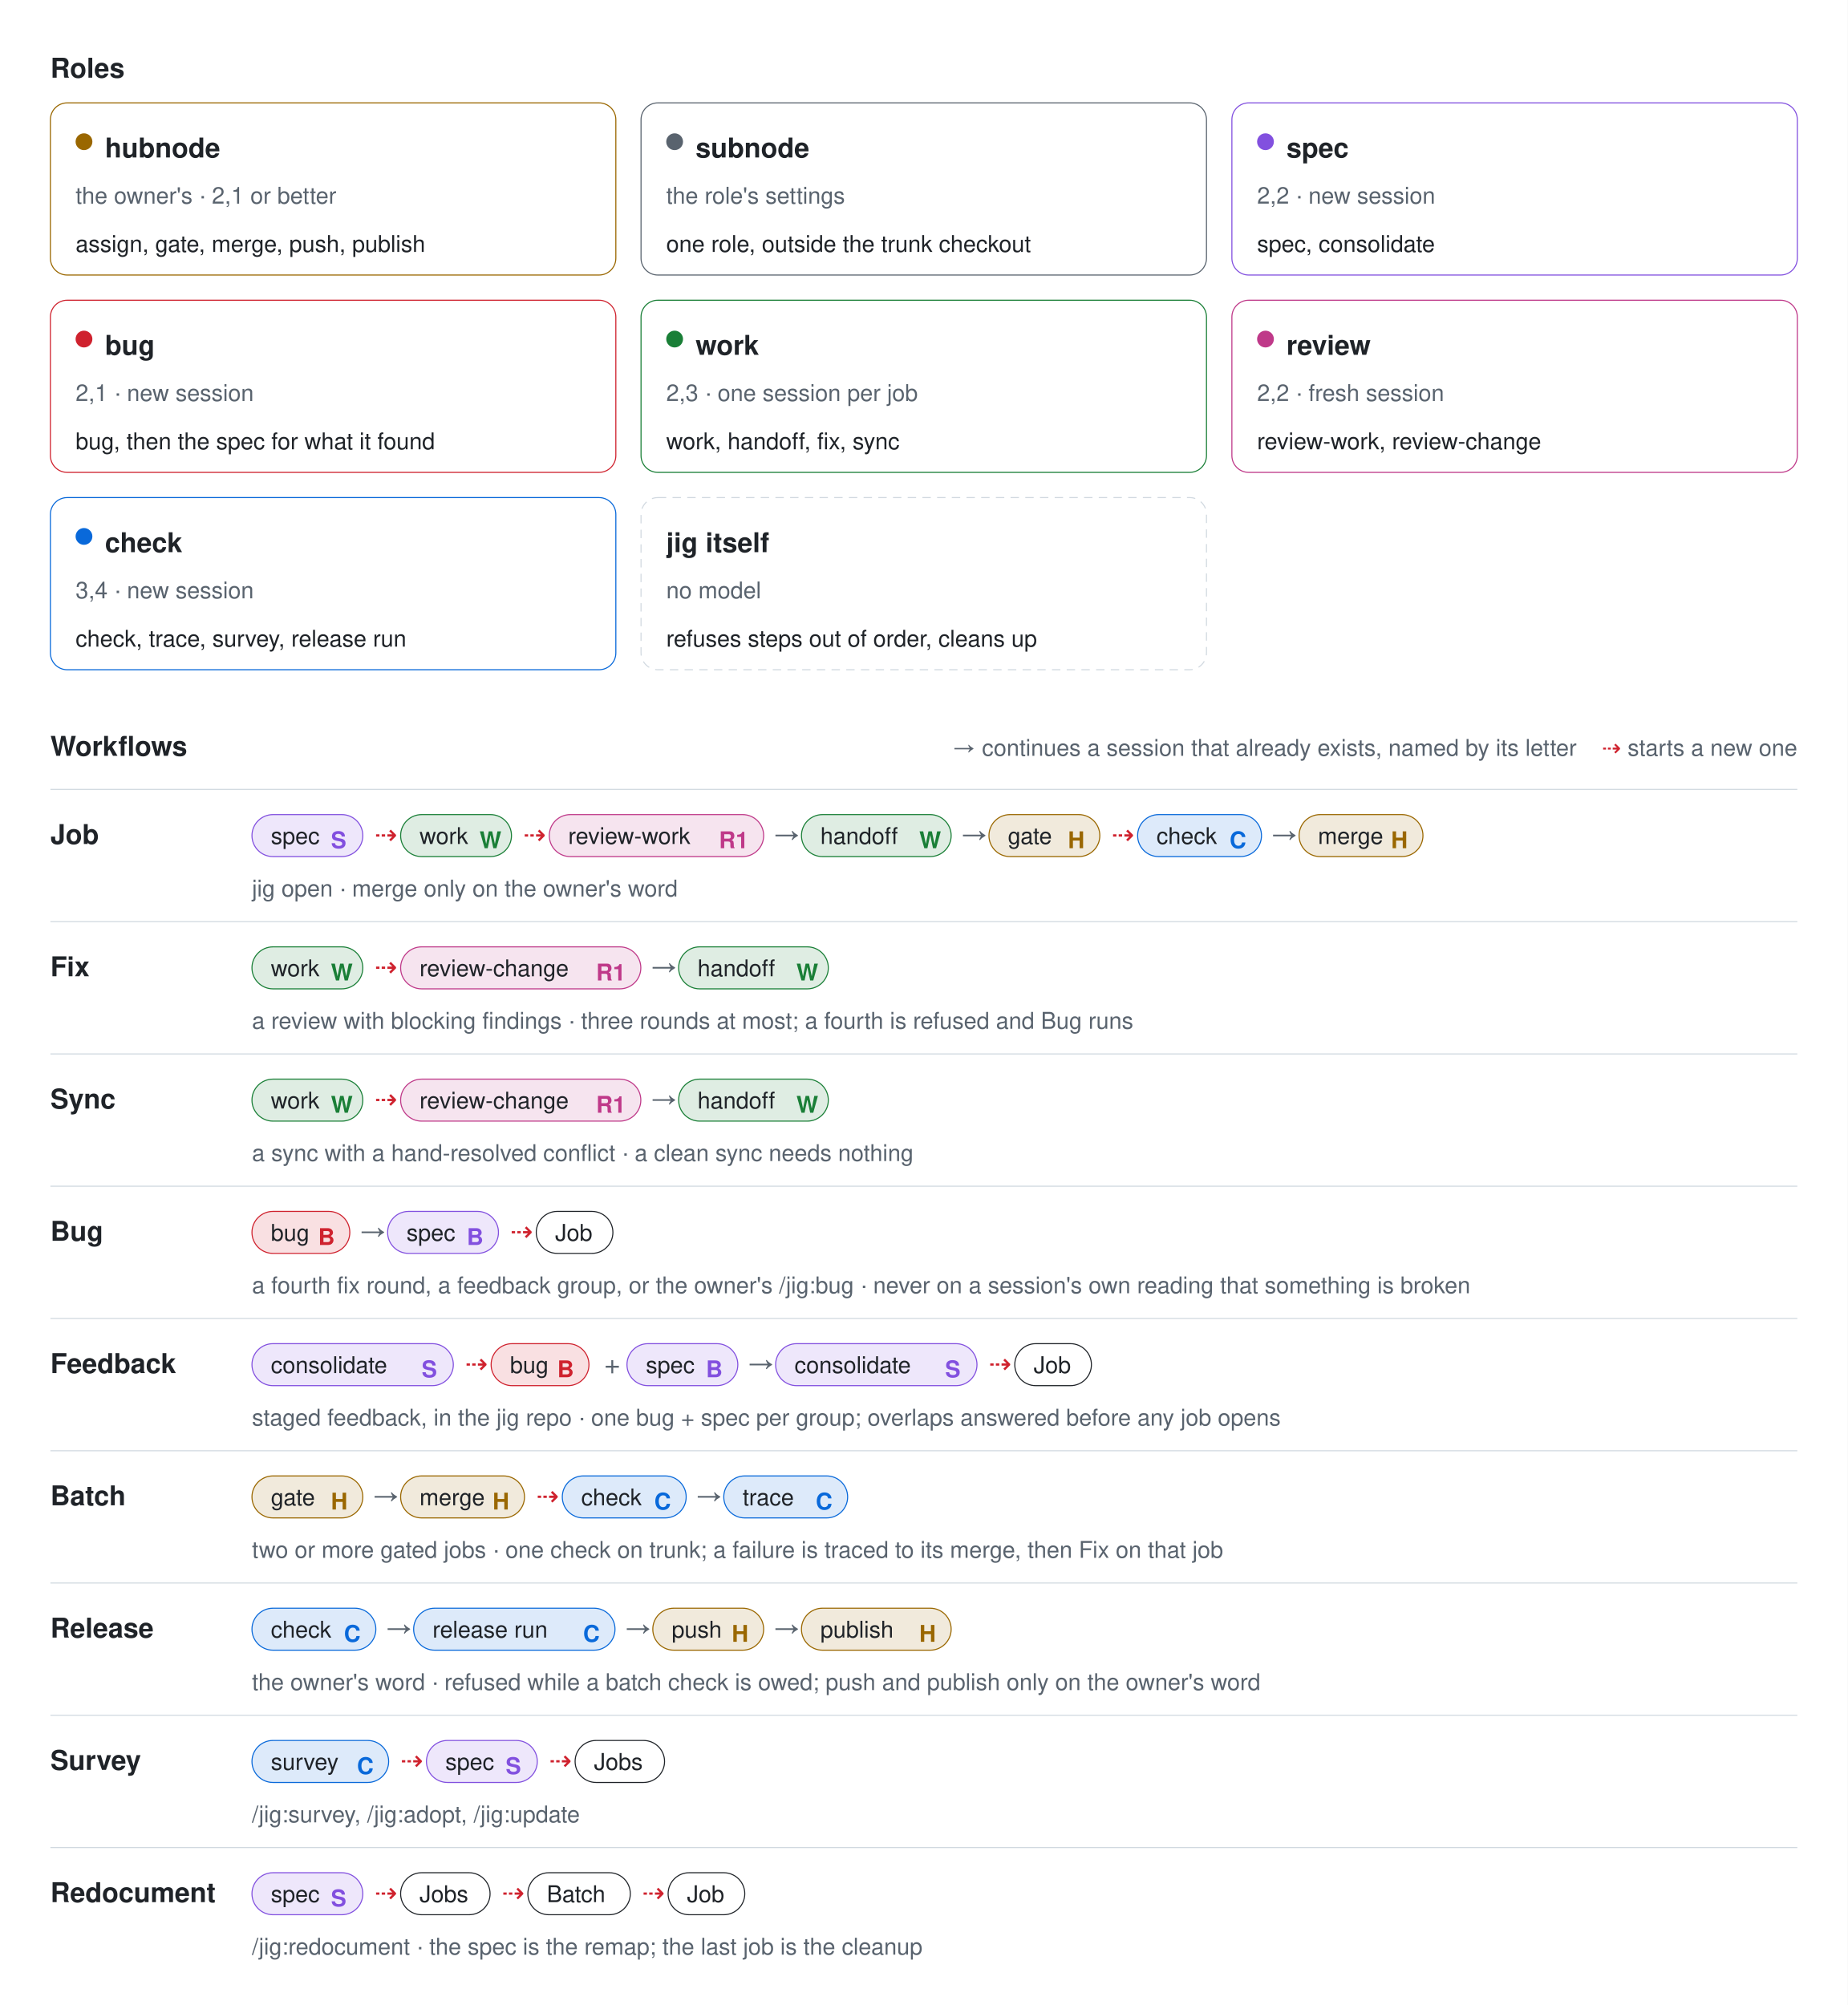
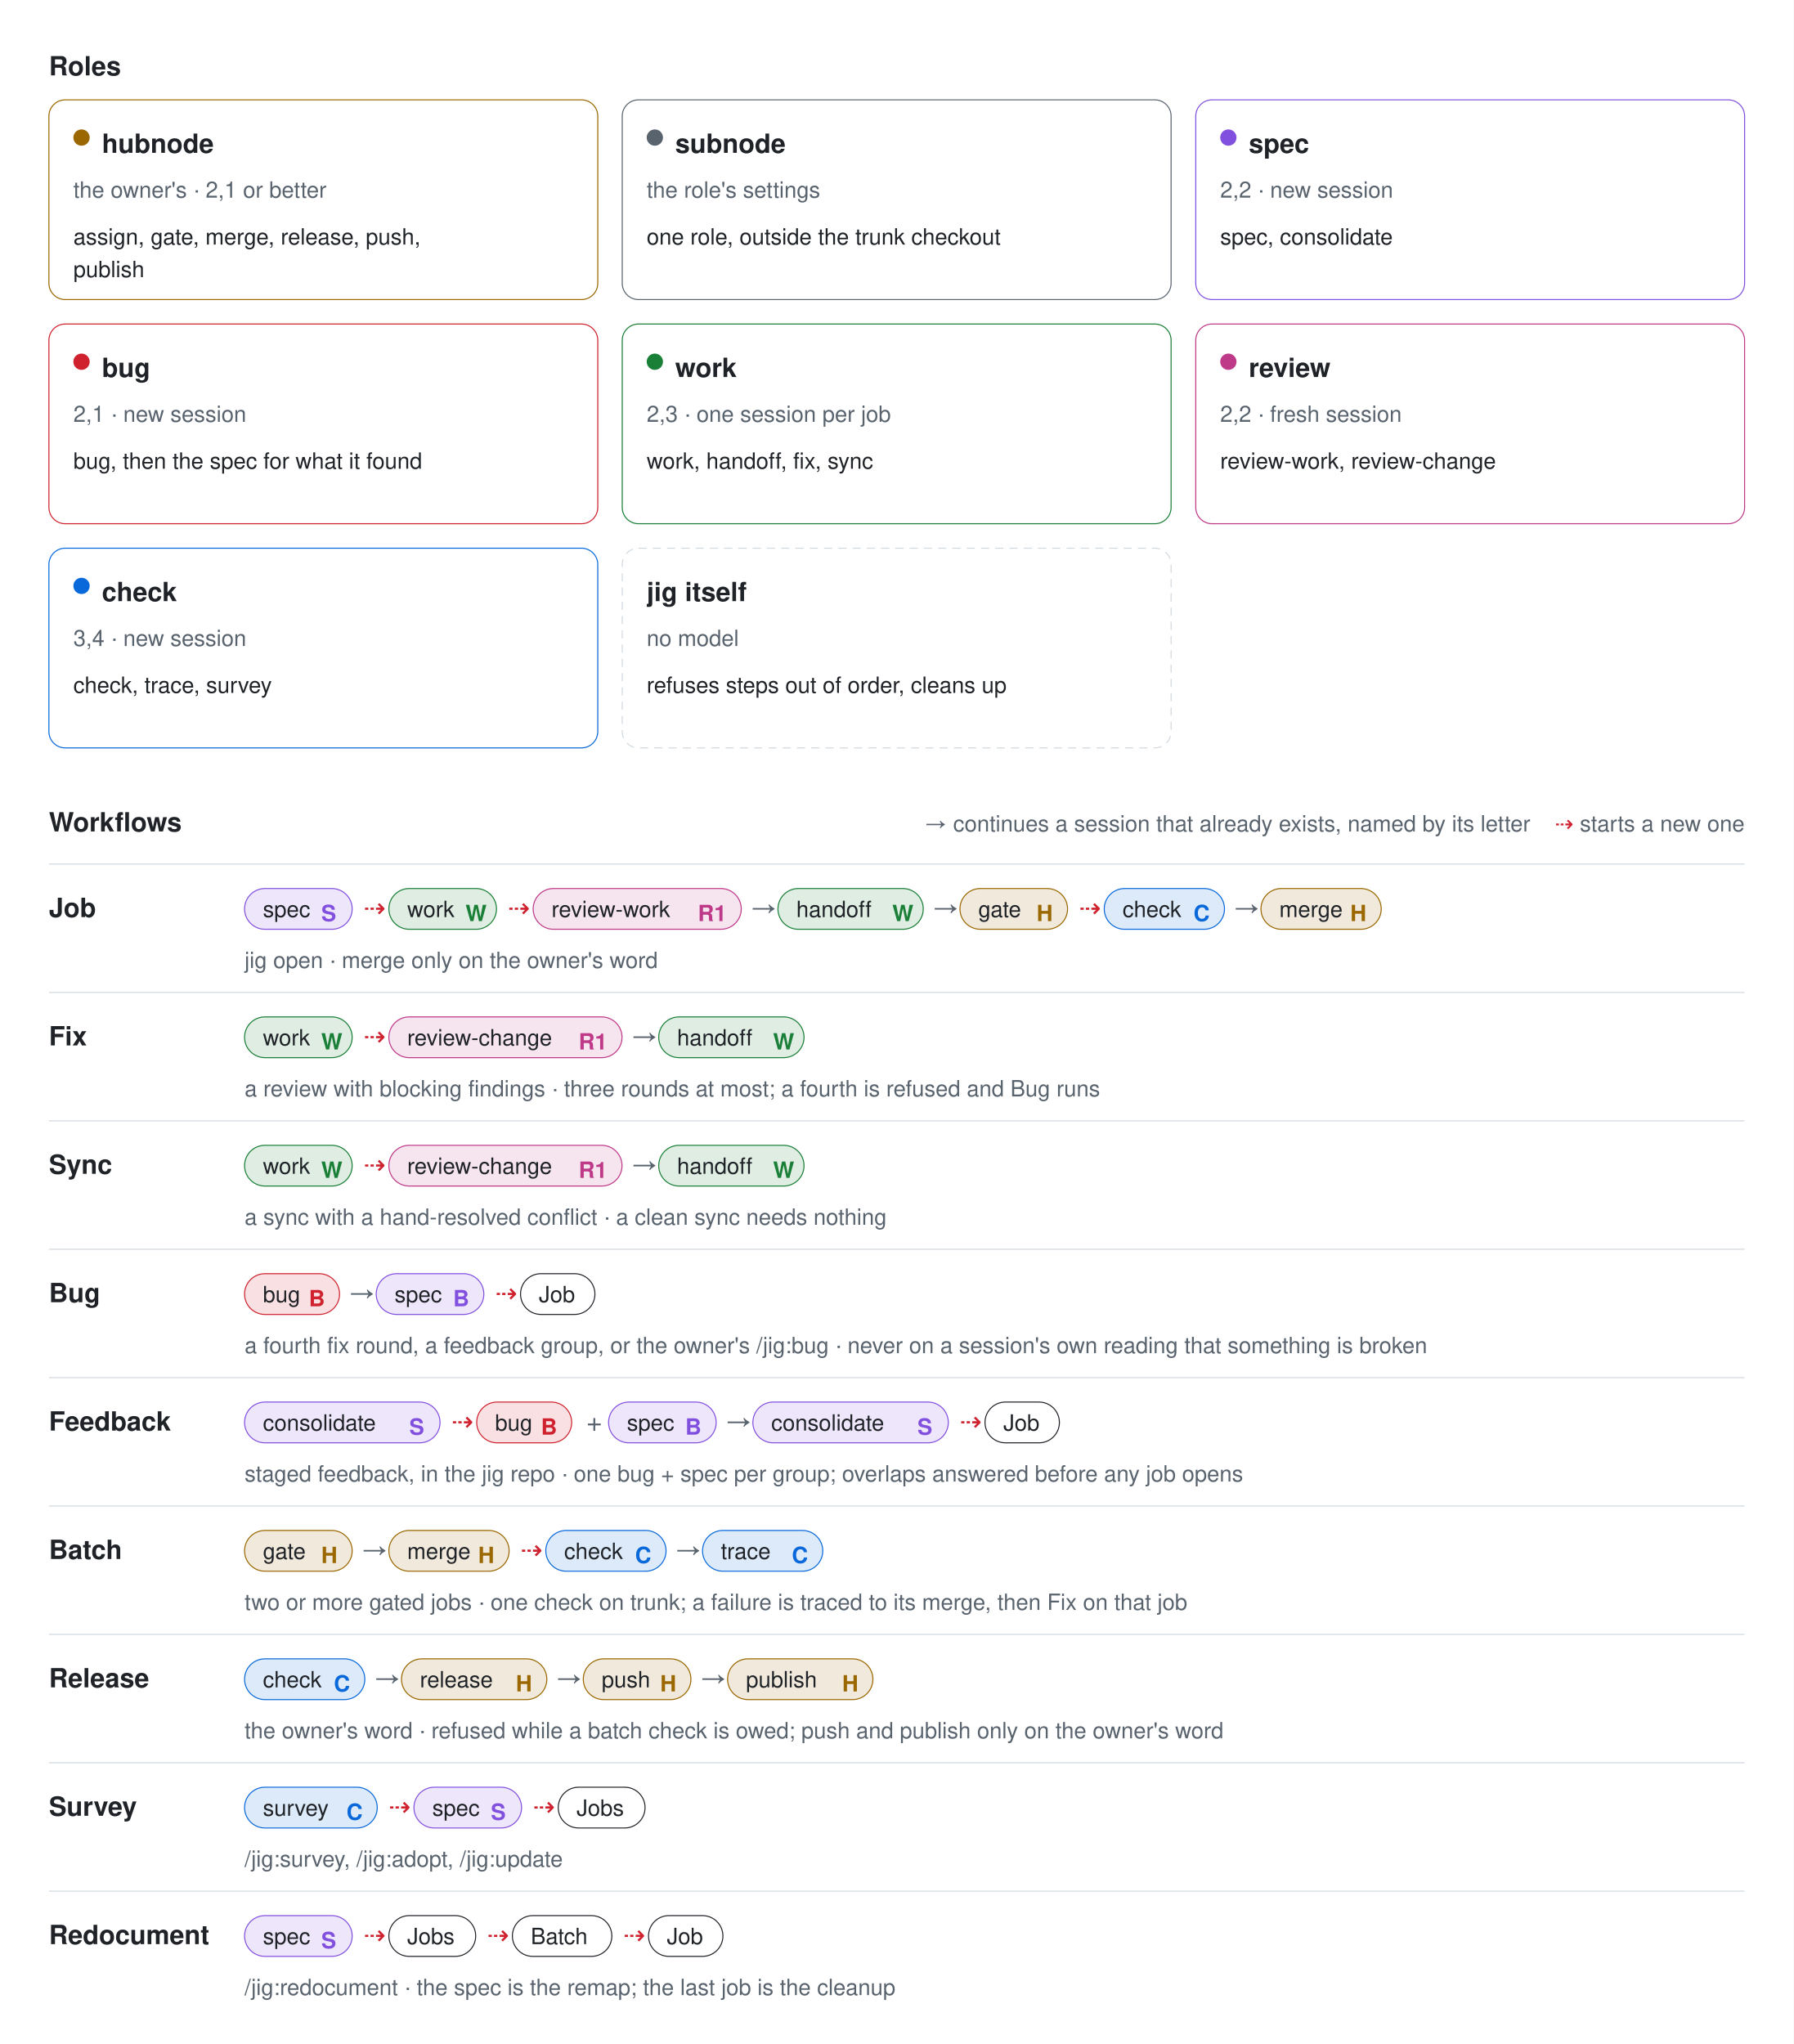
- <svg xmlns="http://www.w3.org/2000/svg" width="880" height="955" viewBox="0 0 880 955" font-family="-apple-system, BlinkMacSystemFont, 'Segoe UI', Helvetica, Arial, sans-serif" role="img">
-   <rect width="880" height="955" fill="#ffffff" />
+ <svg xmlns="http://www.w3.org/2000/svg" width="880" height="1003" viewBox="0 0 880 1003" font-family="-apple-system, BlinkMacSystemFont, 'Segoe UI', Helvetica, Arial, sans-serif" role="img">
+   <rect width="880" height="1003" fill="#ffffff" />
  <text x="24.0" y="37.0" font-size="13" font-weight="600" fill="#1f2328" text-anchor="start">Roles</text>
-   <rect x="24.0" y="49.0" width="269.3" height="82.0" rx="8" fill="none" stroke="#9a6700" stroke-width="0.5" />
+   <rect x="24.0" y="49.0" width="269.3" height="98.0" rx="8" fill="none" stroke="#9a6700" stroke-width="0.5" />
  <circle cx="40.0" cy="67.5" r="4" fill="#9a6700" />
  <text x="50.0" y="75.0" font-size="13" font-weight="600" fill="#1f2328" text-anchor="start">hubnode</text>
  <text x="36.0" y="97.0" font-size="11" font-weight="400" fill="#59636e" text-anchor="start">the owner's · 2,1 or better</text>
-   <text x="36.0" y="120.0" font-size="11" font-weight="400" fill="#1f2328" text-anchor="start">assign, gate, merge, push, publish</text>
-   <rect x="305.3" y="49.0" width="269.3" height="82.0" rx="8" fill="none" stroke="#59636e" stroke-width="0.5" />
+   <text x="36.0" y="120.0" font-size="11" font-weight="400" fill="#1f2328" text-anchor="start">assign, gate, merge, release, push,</text>
+   <text x="36.0" y="136.0" font-size="11" font-weight="400" fill="#1f2328" text-anchor="start">publish</text>
+   <rect x="305.3" y="49.0" width="269.3" height="98.0" rx="8" fill="none" stroke="#59636e" stroke-width="0.5" />
  <circle cx="321.3" cy="67.5" r="4" fill="#59636e" />
  <text x="331.3" y="75.0" font-size="13" font-weight="600" fill="#1f2328" text-anchor="start">subnode</text>
  <text x="317.3" y="97.0" font-size="11" font-weight="400" fill="#59636e" text-anchor="start">the role's settings</text>
  <text x="317.3" y="120.0" font-size="11" font-weight="400" fill="#1f2328" text-anchor="start">one role, outside the trunk checkout</text>
-   <rect x="586.7" y="49.0" width="269.3" height="82.0" rx="8" fill="none" stroke="#8250df" stroke-width="0.5" />
+   <rect x="586.7" y="49.0" width="269.3" height="98.0" rx="8" fill="none" stroke="#8250df" stroke-width="0.5" />
  <circle cx="602.7" cy="67.5" r="4" fill="#8250df" />
  <text x="612.7" y="75.0" font-size="13" font-weight="600" fill="#1f2328" text-anchor="start">spec</text>
  <text x="598.7" y="97.0" font-size="11" font-weight="400" fill="#59636e" text-anchor="start">2,2 · new session</text>
  <text x="598.7" y="120.0" font-size="11" font-weight="400" fill="#1f2328" text-anchor="start">spec, consolidate</text>
-   <rect x="24.0" y="143.0" width="269.3" height="82.0" rx="8" fill="none" stroke="#cf222e" stroke-width="0.5" />
-   <circle cx="40.0" cy="161.5" r="4" fill="#cf222e" />
-   <text x="50.0" y="169.0" font-size="13" font-weight="600" fill="#1f2328" text-anchor="start">bug</text>
-   <text x="36.0" y="191.0" font-size="11" font-weight="400" fill="#59636e" text-anchor="start">2,1 · new session</text>
-   <text x="36.0" y="214.0" font-size="11" font-weight="400" fill="#1f2328" text-anchor="start">bug, then the spec for what it found</text>
-   <rect x="305.3" y="143.0" width="269.3" height="82.0" rx="8" fill="none" stroke="#1a7f37" stroke-width="0.5" />
-   <circle cx="321.3" cy="161.5" r="4" fill="#1a7f37" />
-   <text x="331.3" y="169.0" font-size="13" font-weight="600" fill="#1f2328" text-anchor="start">work</text>
-   <text x="317.3" y="191.0" font-size="11" font-weight="400" fill="#59636e" text-anchor="start">2,3 · one session per job</text>
-   <text x="317.3" y="214.0" font-size="11" font-weight="400" fill="#1f2328" text-anchor="start">work, handoff, fix, sync</text>
-   <rect x="586.7" y="143.0" width="269.3" height="82.0" rx="8" fill="none" stroke="#bf3989" stroke-width="0.5" />
-   <circle cx="602.7" cy="161.5" r="4" fill="#bf3989" />
-   <text x="612.7" y="169.0" font-size="13" font-weight="600" fill="#1f2328" text-anchor="start">review</text>
-   <text x="598.7" y="191.0" font-size="11" font-weight="400" fill="#59636e" text-anchor="start">2,2 · fresh session</text>
-   <text x="598.7" y="214.0" font-size="11" font-weight="400" fill="#1f2328" text-anchor="start">review-work, review-change</text>
-   <rect x="24.0" y="237.0" width="269.3" height="82.0" rx="8" fill="none" stroke="#0969da" stroke-width="0.5" />
-   <circle cx="40.0" cy="255.5" r="4" fill="#0969da" />
-   <text x="50.0" y="263.0" font-size="13" font-weight="600" fill="#1f2328" text-anchor="start">check</text>
-   <text x="36.0" y="285.0" font-size="11" font-weight="400" fill="#59636e" text-anchor="start">3,4 · new session</text>
-   <text x="36.0" y="308.0" font-size="11" font-weight="400" fill="#1f2328" text-anchor="start">check, trace, survey, release run</text>
-   <rect x="305.3" y="237.0" width="269.3" height="82.0" rx="8" fill="none" stroke="#d1d9e0" stroke-width="0.5" stroke-dasharray="4 3" />
-   <text x="317.3" y="263.0" font-size="13" font-weight="600" fill="#1f2328" text-anchor="start">jig itself</text>
-   <text x="317.3" y="285.0" font-size="11" font-weight="400" fill="#59636e" text-anchor="start">no model</text>
-   <text x="317.3" y="308.0" font-size="11" font-weight="400" fill="#1f2328" text-anchor="start">refuses steps out of order, cleans up</text>
-   <text x="24.0" y="360.0" font-size="13" font-weight="600" fill="#1f2328" text-anchor="start">Workflows</text>
-   <text x="856" y="360.0" font-size="11" fill="#59636e" text-anchor="end">→ continues a session that already exists, named by its letter<tspan fill="#cf222e" dx="12">⇢</tspan> starts a new one</text>
-   <line x1="24" y1="376.0" x2="856" y2="376.0" stroke="#d1d9e0" stroke-width="0.5" />
-   <text x="24.0" y="402.0" font-size="13" font-weight="600" fill="#1f2328" text-anchor="start">Job</text>
-   <rect x="120.0" y="388.0" width="52.8" height="20" rx="10" fill="#8250df" fill-opacity="0.14" stroke="#8250df" stroke-width="0.5" />
-   <text x="129.0" y="402.0" font-size="11" font-weight="400" fill="#1f2328" text-anchor="start">spec</text>
-   <text x="157.6" y="404.0" font-size="11" font-weight="600" fill="#8250df" text-anchor="start">S</text>
-   <text x="183.8" y="402.0" font-size="13" font-weight="400" fill="#cf222e" text-anchor="middle">⇢</text>
-   <rect x="190.8" y="388.0" width="52.8" height="20" rx="10" fill="#1a7f37" fill-opacity="0.14" stroke="#1a7f37" stroke-width="0.5" />
-   <text x="199.8" y="402.0" font-size="11" font-weight="400" fill="#1f2328" text-anchor="start">work</text>
-   <text x="228.4" y="404.0" font-size="11" font-weight="600" fill="#1a7f37" text-anchor="start">W</text>
-   <text x="254.6" y="402.0" font-size="13" font-weight="400" fill="#cf222e" text-anchor="middle">⇢</text>
-   <rect x="261.6" y="388.0" width="102.1" height="20" rx="10" fill="#bf3989" fill-opacity="0.14" stroke="#bf3989" stroke-width="0.5" />
-   <text x="270.6" y="402.0" font-size="11" font-weight="400" fill="#1f2328" text-anchor="start">review-work</text>
-   <text x="342.4" y="404.0" font-size="11" font-weight="600" fill="#bf3989" text-anchor="start">R1</text>
-   <text x="374.7" y="402.0" font-size="13" font-weight="400" fill="#59636e" text-anchor="middle">→</text>
-   <rect x="381.7" y="388.0" width="71.3" height="20" rx="10" fill="#1a7f37" fill-opacity="0.14" stroke="#1a7f37" stroke-width="0.5" />
-   <text x="390.7" y="402.0" font-size="11" font-weight="400" fill="#1f2328" text-anchor="start">handoff</text>
-   <text x="437.8" y="404.0" font-size="11" font-weight="600" fill="#1a7f37" text-anchor="start">W</text>
-   <text x="464.0" y="402.0" font-size="13" font-weight="400" fill="#59636e" text-anchor="middle">→</text>
-   <rect x="471.0" y="388.0" width="52.8" height="20" rx="10" fill="#9a6700" fill-opacity="0.14" stroke="#9a6700" stroke-width="0.5" />
-   <text x="480.0" y="402.0" font-size="11" font-weight="400" fill="#1f2328" text-anchor="start">gate</text>
-   <text x="508.6" y="404.0" font-size="11" font-weight="600" fill="#9a6700" text-anchor="start">H</text>
-   <text x="534.8" y="402.0" font-size="13" font-weight="400" fill="#cf222e" text-anchor="middle">⇢</text>
-   <rect x="541.8" y="388.0" width="59.0" height="20" rx="10" fill="#0969da" fill-opacity="0.14" stroke="#0969da" stroke-width="0.5" />
-   <text x="550.8" y="402.0" font-size="11" font-weight="400" fill="#1f2328" text-anchor="start">check</text>
-   <text x="585.6" y="404.0" font-size="11" font-weight="600" fill="#0969da" text-anchor="start">C</text>
-   <text x="611.7" y="402.0" font-size="13" font-weight="400" fill="#59636e" text-anchor="middle">→</text>
-   <rect x="618.7" y="388.0" width="59.0" height="20" rx="10" fill="#9a6700" fill-opacity="0.14" stroke="#9a6700" stroke-width="0.5" />
-   <text x="627.7" y="402.0" font-size="11" font-weight="400" fill="#1f2328" text-anchor="start">merge</text>
-   <text x="662.5" y="404.0" font-size="11" font-weight="600" fill="#9a6700" text-anchor="start">H</text>
-   <text x="120.0" y="427.0" font-size="11" font-weight="400" fill="#59636e" text-anchor="start">jig open · merge only on the owner's word</text>
-   <line x1="24" y1="439.0" x2="856" y2="439.0" stroke="#d1d9e0" stroke-width="0.5" />
-   <text x="24.0" y="465.0" font-size="13" font-weight="600" fill="#1f2328" text-anchor="start">Fix</text>
-   <rect x="120.0" y="451.0" width="52.8" height="20" rx="10" fill="#1a7f37" fill-opacity="0.14" stroke="#1a7f37" stroke-width="0.5" />
-   <text x="129.0" y="465.0" font-size="11" font-weight="400" fill="#1f2328" text-anchor="start">work</text>
-   <text x="157.6" y="467.0" font-size="11" font-weight="600" fill="#1a7f37" text-anchor="start">W</text>
-   <text x="183.8" y="465.0" font-size="13" font-weight="400" fill="#cf222e" text-anchor="middle">⇢</text>
-   <rect x="190.8" y="451.0" width="114.4" height="20" rx="10" fill="#bf3989" fill-opacity="0.14" stroke="#bf3989" stroke-width="0.5" />
-   <text x="199.8" y="465.0" font-size="11" font-weight="400" fill="#1f2328" text-anchor="start">review-change</text>
-   <text x="283.9" y="467.0" font-size="11" font-weight="600" fill="#bf3989" text-anchor="start">R1</text>
-   <text x="316.2" y="465.0" font-size="13" font-weight="400" fill="#59636e" text-anchor="middle">→</text>
-   <rect x="323.2" y="451.0" width="71.3" height="20" rx="10" fill="#1a7f37" fill-opacity="0.14" stroke="#1a7f37" stroke-width="0.5" />
-   <text x="332.2" y="465.0" font-size="11" font-weight="400" fill="#1f2328" text-anchor="start">handoff</text>
-   <text x="379.3" y="467.0" font-size="11" font-weight="600" fill="#1a7f37" text-anchor="start">W</text>
-   <text x="120.0" y="490.0" font-size="11" font-weight="400" fill="#59636e" text-anchor="start">a review with blocking findings · three rounds at most; a fourth is refused and Bug runs</text>
-   <line x1="24" y1="502.0" x2="856" y2="502.0" stroke="#d1d9e0" stroke-width="0.5" />
-   <text x="24.0" y="528.0" font-size="13" font-weight="600" fill="#1f2328" text-anchor="start">Sync</text>
-   <rect x="120.0" y="514.0" width="52.8" height="20" rx="10" fill="#1a7f37" fill-opacity="0.14" stroke="#1a7f37" stroke-width="0.5" />
-   <text x="129.0" y="528.0" font-size="11" font-weight="400" fill="#1f2328" text-anchor="start">work</text>
-   <text x="157.6" y="530.0" font-size="11" font-weight="600" fill="#1a7f37" text-anchor="start">W</text>
-   <text x="183.8" y="528.0" font-size="13" font-weight="400" fill="#cf222e" text-anchor="middle">⇢</text>
-   <rect x="190.8" y="514.0" width="114.4" height="20" rx="10" fill="#bf3989" fill-opacity="0.14" stroke="#bf3989" stroke-width="0.5" />
-   <text x="199.8" y="528.0" font-size="11" font-weight="400" fill="#1f2328" text-anchor="start">review-change</text>
-   <text x="283.9" y="530.0" font-size="11" font-weight="600" fill="#bf3989" text-anchor="start">R1</text>
-   <text x="316.2" y="528.0" font-size="13" font-weight="400" fill="#59636e" text-anchor="middle">→</text>
-   <rect x="323.2" y="514.0" width="71.3" height="20" rx="10" fill="#1a7f37" fill-opacity="0.14" stroke="#1a7f37" stroke-width="0.5" />
-   <text x="332.2" y="528.0" font-size="11" font-weight="400" fill="#1f2328" text-anchor="start">handoff</text>
-   <text x="379.3" y="530.0" font-size="11" font-weight="600" fill="#1a7f37" text-anchor="start">W</text>
-   <text x="120.0" y="553.0" font-size="11" font-weight="400" fill="#59636e" text-anchor="start">a sync with a hand-resolved conflict · a clean sync needs nothing</text>
-   <line x1="24" y1="565.0" x2="856" y2="565.0" stroke="#d1d9e0" stroke-width="0.5" />
-   <text x="24.0" y="591.0" font-size="13" font-weight="600" fill="#1f2328" text-anchor="start">Bug</text>
-   <rect x="120.0" y="577.0" width="46.6" height="20" rx="10" fill="#cf222e" fill-opacity="0.14" stroke="#cf222e" stroke-width="0.5" />
-   <text x="129.0" y="591.0" font-size="11" font-weight="400" fill="#1f2328" text-anchor="start">bug</text>
-   <text x="151.5" y="593.0" font-size="11" font-weight="600" fill="#cf222e" text-anchor="start">B</text>
-   <text x="177.6" y="591.0" font-size="13" font-weight="400" fill="#59636e" text-anchor="middle">→</text>
-   <rect x="184.6" y="577.0" width="52.8" height="20" rx="10" fill="#8250df" fill-opacity="0.14" stroke="#8250df" stroke-width="0.5" />
-   <text x="193.6" y="591.0" font-size="11" font-weight="400" fill="#1f2328" text-anchor="start">spec</text>
-   <text x="222.3" y="593.0" font-size="11" font-weight="600" fill="#8250df" text-anchor="start">B</text>
-   <text x="248.4" y="591.0" font-size="13" font-weight="400" fill="#cf222e" text-anchor="middle">⇢</text>
-   <rect x="255.4" y="577.0" width="36.5" height="20" rx="10" fill="none" stroke="#1f2328" stroke-width="0.5" />
-   <text x="264.4" y="591.0" font-size="11" font-weight="400" fill="#1f2328" text-anchor="start">Job</text>
-   <text x="120.0" y="616.0" font-size="11" font-weight="400" fill="#59636e" text-anchor="start">a fourth fix round, a feedback group, or the owner's /jig:bug · never on a session's own reading that something is broken</text>
-   <line x1="24" y1="628.0" x2="856" y2="628.0" stroke="#d1d9e0" stroke-width="0.5" />
-   <text x="24.0" y="654.0" font-size="13" font-weight="600" fill="#1f2328" text-anchor="start">Feedback</text>
-   <rect x="120.0" y="640.0" width="95.9" height="20" rx="10" fill="#8250df" fill-opacity="0.14" stroke="#8250df" stroke-width="0.5" />
-   <text x="129.0" y="654.0" font-size="11" font-weight="400" fill="#1f2328" text-anchor="start">consolidate</text>
-   <text x="200.8" y="656.0" font-size="11" font-weight="600" fill="#8250df" text-anchor="start">S</text>
-   <text x="226.9" y="654.0" font-size="13" font-weight="400" fill="#cf222e" text-anchor="middle">⇢</text>
-   <rect x="233.9" y="640.0" width="46.6" height="20" rx="10" fill="#cf222e" fill-opacity="0.14" stroke="#cf222e" stroke-width="0.5" />
-   <text x="242.9" y="654.0" font-size="11" font-weight="400" fill="#1f2328" text-anchor="start">bug</text>
-   <text x="265.4" y="656.0" font-size="11" font-weight="600" fill="#cf222e" text-anchor="start">B</text>
-   <text x="291.6" y="654.0" font-size="13" font-weight="400" fill="#59636e" text-anchor="middle">+</text>
-   <rect x="298.6" y="640.0" width="52.8" height="20" rx="10" fill="#8250df" fill-opacity="0.14" stroke="#8250df" stroke-width="0.5" />
-   <text x="307.6" y="654.0" font-size="11" font-weight="400" fill="#1f2328" text-anchor="start">spec</text>
-   <text x="336.2" y="656.0" font-size="11" font-weight="600" fill="#8250df" text-anchor="start">B</text>
-   <text x="362.4" y="654.0" font-size="13" font-weight="400" fill="#59636e" text-anchor="middle">→</text>
-   <rect x="369.4" y="640.0" width="95.9" height="20" rx="10" fill="#8250df" fill-opacity="0.14" stroke="#8250df" stroke-width="0.5" />
-   <text x="378.4" y="654.0" font-size="11" font-weight="400" fill="#1f2328" text-anchor="start">consolidate</text>
-   <text x="450.1" y="656.0" font-size="11" font-weight="600" fill="#8250df" text-anchor="start">S</text>
-   <text x="476.3" y="654.0" font-size="13" font-weight="400" fill="#cf222e" text-anchor="middle">⇢</text>
-   <rect x="483.3" y="640.0" width="36.5" height="20" rx="10" fill="none" stroke="#1f2328" stroke-width="0.5" />
-   <text x="492.3" y="654.0" font-size="11" font-weight="400" fill="#1f2328" text-anchor="start">Job</text>
-   <text x="120.0" y="679.0" font-size="11" font-weight="400" fill="#59636e" text-anchor="start">staged feedback, in the jig repo · one bug + spec per group; overlaps answered before any job opens</text>
-   <line x1="24" y1="691.0" x2="856" y2="691.0" stroke="#d1d9e0" stroke-width="0.5" />
-   <text x="24.0" y="717.0" font-size="13" font-weight="600" fill="#1f2328" text-anchor="start">Batch</text>
-   <rect x="120.0" y="703.0" width="52.8" height="20" rx="10" fill="#9a6700" fill-opacity="0.14" stroke="#9a6700" stroke-width="0.5" />
-   <text x="129.0" y="717.0" font-size="11" font-weight="400" fill="#1f2328" text-anchor="start">gate</text>
-   <text x="157.6" y="719.0" font-size="11" font-weight="600" fill="#9a6700" text-anchor="start">H</text>
-   <text x="183.8" y="717.0" font-size="13" font-weight="400" fill="#59636e" text-anchor="middle">→</text>
-   <rect x="190.8" y="703.0" width="59.0" height="20" rx="10" fill="#9a6700" fill-opacity="0.14" stroke="#9a6700" stroke-width="0.5" />
-   <text x="199.8" y="717.0" font-size="11" font-weight="400" fill="#1f2328" text-anchor="start">merge</text>
-   <text x="234.6" y="719.0" font-size="11" font-weight="600" fill="#9a6700" text-anchor="start">H</text>
-   <text x="260.8" y="717.0" font-size="13" font-weight="400" fill="#cf222e" text-anchor="middle">⇢</text>
-   <rect x="267.8" y="703.0" width="59.0" height="20" rx="10" fill="#0969da" fill-opacity="0.14" stroke="#0969da" stroke-width="0.5" />
-   <text x="276.8" y="717.0" font-size="11" font-weight="400" fill="#1f2328" text-anchor="start">check</text>
-   <text x="311.6" y="719.0" font-size="11" font-weight="600" fill="#0969da" text-anchor="start">C</text>
-   <text x="337.7" y="717.0" font-size="13" font-weight="400" fill="#59636e" text-anchor="middle">→</text>
-   <rect x="344.7" y="703.0" width="59.0" height="20" rx="10" fill="#0969da" fill-opacity="0.14" stroke="#0969da" stroke-width="0.5" />
-   <text x="353.7" y="717.0" font-size="11" font-weight="400" fill="#1f2328" text-anchor="start">trace</text>
-   <text x="388.5" y="719.0" font-size="11" font-weight="600" fill="#0969da" text-anchor="start">C</text>
-   <text x="120.0" y="742.0" font-size="11" font-weight="400" fill="#59636e" text-anchor="start">two or more gated jobs · one check on trunk; a failure is traced to its merge, then Fix on that job</text>
-   <line x1="24" y1="754.0" x2="856" y2="754.0" stroke="#d1d9e0" stroke-width="0.5" />
-   <text x="24.0" y="780.0" font-size="13" font-weight="600" fill="#1f2328" text-anchor="start">Release</text>
-   <rect x="120.0" y="766.0" width="59.0" height="20" rx="10" fill="#0969da" fill-opacity="0.14" stroke="#0969da" stroke-width="0.5" />
-   <text x="129.0" y="780.0" font-size="11" font-weight="400" fill="#1f2328" text-anchor="start">check</text>
-   <text x="163.8" y="782.0" font-size="11" font-weight="600" fill="#0969da" text-anchor="start">C</text>
-   <text x="190.0" y="780.0" font-size="13" font-weight="400" fill="#59636e" text-anchor="middle">→</text>
-   <rect x="197.0" y="766.0" width="95.9" height="20" rx="10" fill="#0969da" fill-opacity="0.14" stroke="#0969da" stroke-width="0.5" />
-   <text x="206.0" y="780.0" font-size="11" font-weight="400" fill="#1f2328" text-anchor="start">release run</text>
-   <text x="277.7" y="782.0" font-size="11" font-weight="600" fill="#0969da" text-anchor="start">C</text>
-   <text x="303.9" y="780.0" font-size="13" font-weight="400" fill="#59636e" text-anchor="middle">→</text>
-   <rect x="310.9" y="766.0" width="52.8" height="20" rx="10" fill="#9a6700" fill-opacity="0.14" stroke="#9a6700" stroke-width="0.5" />
-   <text x="319.9" y="780.0" font-size="11" font-weight="400" fill="#1f2328" text-anchor="start">push</text>
-   <text x="348.5" y="782.0" font-size="11" font-weight="600" fill="#9a6700" text-anchor="start">H</text>
-   <text x="374.7" y="780.0" font-size="13" font-weight="400" fill="#59636e" text-anchor="middle">→</text>
-   <rect x="381.7" y="766.0" width="71.3" height="20" rx="10" fill="#9a6700" fill-opacity="0.14" stroke="#9a6700" stroke-width="0.5" />
-   <text x="390.7" y="780.0" font-size="11" font-weight="400" fill="#1f2328" text-anchor="start">publish</text>
-   <text x="437.8" y="782.0" font-size="11" font-weight="600" fill="#9a6700" text-anchor="start">H</text>
-   <text x="120.0" y="805.0" font-size="11" font-weight="400" fill="#59636e" text-anchor="start">the owner's word · refused while a batch check is owed; push and publish only on the owner's word</text>
-   <line x1="24" y1="817.0" x2="856" y2="817.0" stroke="#d1d9e0" stroke-width="0.5" />
-   <text x="24.0" y="843.0" font-size="13" font-weight="600" fill="#1f2328" text-anchor="start">Survey</text>
-   <rect x="120.0" y="829.0" width="65.1" height="20" rx="10" fill="#0969da" fill-opacity="0.14" stroke="#0969da" stroke-width="0.5" />
-   <text x="129.0" y="843.0" font-size="11" font-weight="400" fill="#1f2328" text-anchor="start">survey</text>
-   <text x="170.0" y="845.0" font-size="11" font-weight="600" fill="#0969da" text-anchor="start">C</text>
-   <text x="196.1" y="843.0" font-size="13" font-weight="400" fill="#cf222e" text-anchor="middle">⇢</text>
-   <rect x="203.1" y="829.0" width="52.8" height="20" rx="10" fill="#8250df" fill-opacity="0.14" stroke="#8250df" stroke-width="0.5" />
-   <text x="212.1" y="843.0" font-size="11" font-weight="400" fill="#1f2328" text-anchor="start">spec</text>
-   <text x="240.8" y="845.0" font-size="11" font-weight="600" fill="#8250df" text-anchor="start">S</text>
-   <text x="266.9" y="843.0" font-size="13" font-weight="400" fill="#cf222e" text-anchor="middle">⇢</text>
-   <rect x="273.9" y="829.0" width="42.6" height="20" rx="10" fill="none" stroke="#1f2328" stroke-width="0.5" />
-   <text x="282.9" y="843.0" font-size="11" font-weight="400" fill="#1f2328" text-anchor="start">Jobs</text>
-   <text x="120.0" y="868.0" font-size="11" font-weight="400" fill="#59636e" text-anchor="start">/jig:survey, /jig:adopt, /jig:update</text>
-   <line x1="24" y1="880.0" x2="856" y2="880.0" stroke="#d1d9e0" stroke-width="0.5" />
-   <text x="24.0" y="906.0" font-size="13" font-weight="600" fill="#1f2328" text-anchor="start">Redocument</text>
-   <rect x="120.0" y="892.0" width="52.8" height="20" rx="10" fill="#8250df" fill-opacity="0.14" stroke="#8250df" stroke-width="0.5" />
-   <text x="129.0" y="906.0" font-size="11" font-weight="400" fill="#1f2328" text-anchor="start">spec</text>
-   <text x="157.6" y="908.0" font-size="11" font-weight="600" fill="#8250df" text-anchor="start">S</text>
-   <text x="183.8" y="906.0" font-size="13" font-weight="400" fill="#cf222e" text-anchor="middle">⇢</text>
-   <rect x="190.8" y="892.0" width="42.6" height="20" rx="10" fill="none" stroke="#1f2328" stroke-width="0.5" />
-   <text x="199.8" y="906.0" font-size="11" font-weight="400" fill="#1f2328" text-anchor="start">Jobs</text>
-   <text x="244.4" y="906.0" font-size="13" font-weight="400" fill="#cf222e" text-anchor="middle">⇢</text>
-   <rect x="251.4" y="892.0" width="48.8" height="20" rx="10" fill="none" stroke="#1f2328" stroke-width="0.5" />
-   <text x="260.4" y="906.0" font-size="11" font-weight="400" fill="#1f2328" text-anchor="start">Batch</text>
-   <text x="311.2" y="906.0" font-size="13" font-weight="400" fill="#cf222e" text-anchor="middle">⇢</text>
-   <rect x="318.2" y="892.0" width="36.5" height="20" rx="10" fill="none" stroke="#1f2328" stroke-width="0.5" />
-   <text x="327.2" y="906.0" font-size="11" font-weight="400" fill="#1f2328" text-anchor="start">Job</text>
-   <text x="120.0" y="931.0" font-size="11" font-weight="400" fill="#59636e" text-anchor="start">/jig:redocument · the spec is the remap; the last job is the cleanup</text>
+   <rect x="24.0" y="159.0" width="269.3" height="98.0" rx="8" fill="none" stroke="#cf222e" stroke-width="0.5" />
+   <circle cx="40.0" cy="177.5" r="4" fill="#cf222e" />
+   <text x="50.0" y="185.0" font-size="13" font-weight="600" fill="#1f2328" text-anchor="start">bug</text>
+   <text x="36.0" y="207.0" font-size="11" font-weight="400" fill="#59636e" text-anchor="start">2,1 · new session</text>
+   <text x="36.0" y="230.0" font-size="11" font-weight="400" fill="#1f2328" text-anchor="start">bug, then the spec for what it found</text>
+   <rect x="305.3" y="159.0" width="269.3" height="98.0" rx="8" fill="none" stroke="#1a7f37" stroke-width="0.5" />
+   <circle cx="321.3" cy="177.5" r="4" fill="#1a7f37" />
+   <text x="331.3" y="185.0" font-size="13" font-weight="600" fill="#1f2328" text-anchor="start">work</text>
+   <text x="317.3" y="207.0" font-size="11" font-weight="400" fill="#59636e" text-anchor="start">2,3 · one session per job</text>
+   <text x="317.3" y="230.0" font-size="11" font-weight="400" fill="#1f2328" text-anchor="start">work, handoff, fix, sync</text>
+   <rect x="586.7" y="159.0" width="269.3" height="98.0" rx="8" fill="none" stroke="#bf3989" stroke-width="0.5" />
+   <circle cx="602.7" cy="177.5" r="4" fill="#bf3989" />
+   <text x="612.7" y="185.0" font-size="13" font-weight="600" fill="#1f2328" text-anchor="start">review</text>
+   <text x="598.7" y="207.0" font-size="11" font-weight="400" fill="#59636e" text-anchor="start">2,2 · fresh session</text>
+   <text x="598.7" y="230.0" font-size="11" font-weight="400" fill="#1f2328" text-anchor="start">review-work, review-change</text>
+   <rect x="24.0" y="269.0" width="269.3" height="98.0" rx="8" fill="none" stroke="#0969da" stroke-width="0.5" />
+   <circle cx="40.0" cy="287.5" r="4" fill="#0969da" />
+   <text x="50.0" y="295.0" font-size="13" font-weight="600" fill="#1f2328" text-anchor="start">check</text>
+   <text x="36.0" y="317.0" font-size="11" font-weight="400" fill="#59636e" text-anchor="start">3,4 · new session</text>
+   <text x="36.0" y="340.0" font-size="11" font-weight="400" fill="#1f2328" text-anchor="start">check, trace, survey</text>
+   <rect x="305.3" y="269.0" width="269.3" height="98.0" rx="8" fill="none" stroke="#d1d9e0" stroke-width="0.5" stroke-dasharray="4 3" />
+   <text x="317.3" y="295.0" font-size="13" font-weight="600" fill="#1f2328" text-anchor="start">jig itself</text>
+   <text x="317.3" y="317.0" font-size="11" font-weight="400" fill="#59636e" text-anchor="start">no model</text>
+   <text x="317.3" y="340.0" font-size="11" font-weight="400" fill="#1f2328" text-anchor="start">refuses steps out of order, cleans up</text>
+   <text x="24.0" y="408.0" font-size="13" font-weight="600" fill="#1f2328" text-anchor="start">Workflows</text>
+   <text x="856" y="408.0" font-size="11" fill="#59636e" text-anchor="end">→ continues a session that already exists, named by its letter<tspan fill="#cf222e" dx="12">⇢</tspan> starts a new one</text>
+   <line x1="24" y1="424.0" x2="856" y2="424.0" stroke="#d1d9e0" stroke-width="0.5" />
+   <text x="24.0" y="450.0" font-size="13" font-weight="600" fill="#1f2328" text-anchor="start">Job</text>
+   <rect x="120.0" y="436.0" width="52.8" height="20" rx="10" fill="#8250df" fill-opacity="0.14" stroke="#8250df" stroke-width="0.5" />
+   <text x="129.0" y="450.0" font-size="11" font-weight="400" fill="#1f2328" text-anchor="start">spec</text>
+   <text x="157.6" y="452.0" font-size="11" font-weight="600" fill="#8250df" text-anchor="start">S</text>
+   <text x="183.8" y="450.0" font-size="13" font-weight="400" fill="#cf222e" text-anchor="middle">⇢</text>
+   <rect x="190.8" y="436.0" width="52.8" height="20" rx="10" fill="#1a7f37" fill-opacity="0.14" stroke="#1a7f37" stroke-width="0.5" />
+   <text x="199.8" y="450.0" font-size="11" font-weight="400" fill="#1f2328" text-anchor="start">work</text>
+   <text x="228.4" y="452.0" font-size="11" font-weight="600" fill="#1a7f37" text-anchor="start">W</text>
+   <text x="254.6" y="450.0" font-size="13" font-weight="400" fill="#cf222e" text-anchor="middle">⇢</text>
+   <rect x="261.6" y="436.0" width="102.1" height="20" rx="10" fill="#bf3989" fill-opacity="0.14" stroke="#bf3989" stroke-width="0.5" />
+   <text x="270.6" y="450.0" font-size="11" font-weight="400" fill="#1f2328" text-anchor="start">review-work</text>
+   <text x="342.4" y="452.0" font-size="11" font-weight="600" fill="#bf3989" text-anchor="start">R1</text>
+   <text x="374.7" y="450.0" font-size="13" font-weight="400" fill="#59636e" text-anchor="middle">→</text>
+   <rect x="381.7" y="436.0" width="71.3" height="20" rx="10" fill="#1a7f37" fill-opacity="0.14" stroke="#1a7f37" stroke-width="0.5" />
+   <text x="390.7" y="450.0" font-size="11" font-weight="400" fill="#1f2328" text-anchor="start">handoff</text>
+   <text x="437.8" y="452.0" font-size="11" font-weight="600" fill="#1a7f37" text-anchor="start">W</text>
+   <text x="464.0" y="450.0" font-size="13" font-weight="400" fill="#59636e" text-anchor="middle">→</text>
+   <rect x="471.0" y="436.0" width="52.8" height="20" rx="10" fill="#9a6700" fill-opacity="0.14" stroke="#9a6700" stroke-width="0.5" />
+   <text x="480.0" y="450.0" font-size="11" font-weight="400" fill="#1f2328" text-anchor="start">gate</text>
+   <text x="508.6" y="452.0" font-size="11" font-weight="600" fill="#9a6700" text-anchor="start">H</text>
+   <text x="534.8" y="450.0" font-size="13" font-weight="400" fill="#cf222e" text-anchor="middle">⇢</text>
+   <rect x="541.8" y="436.0" width="59.0" height="20" rx="10" fill="#0969da" fill-opacity="0.14" stroke="#0969da" stroke-width="0.5" />
+   <text x="550.8" y="450.0" font-size="11" font-weight="400" fill="#1f2328" text-anchor="start">check</text>
+   <text x="585.6" y="452.0" font-size="11" font-weight="600" fill="#0969da" text-anchor="start">C</text>
+   <text x="611.7" y="450.0" font-size="13" font-weight="400" fill="#59636e" text-anchor="middle">→</text>
+   <rect x="618.7" y="436.0" width="59.0" height="20" rx="10" fill="#9a6700" fill-opacity="0.14" stroke="#9a6700" stroke-width="0.5" />
+   <text x="627.7" y="450.0" font-size="11" font-weight="400" fill="#1f2328" text-anchor="start">merge</text>
+   <text x="662.5" y="452.0" font-size="11" font-weight="600" fill="#9a6700" text-anchor="start">H</text>
+   <text x="120.0" y="475.0" font-size="11" font-weight="400" fill="#59636e" text-anchor="start">jig open · merge only on the owner's word</text>
+   <line x1="24" y1="487.0" x2="856" y2="487.0" stroke="#d1d9e0" stroke-width="0.5" />
+   <text x="24.0" y="513.0" font-size="13" font-weight="600" fill="#1f2328" text-anchor="start">Fix</text>
+   <rect x="120.0" y="499.0" width="52.8" height="20" rx="10" fill="#1a7f37" fill-opacity="0.14" stroke="#1a7f37" stroke-width="0.5" />
+   <text x="129.0" y="513.0" font-size="11" font-weight="400" fill="#1f2328" text-anchor="start">work</text>
+   <text x="157.6" y="515.0" font-size="11" font-weight="600" fill="#1a7f37" text-anchor="start">W</text>
+   <text x="183.8" y="513.0" font-size="13" font-weight="400" fill="#cf222e" text-anchor="middle">⇢</text>
+   <rect x="190.8" y="499.0" width="114.4" height="20" rx="10" fill="#bf3989" fill-opacity="0.14" stroke="#bf3989" stroke-width="0.5" />
+   <text x="199.8" y="513.0" font-size="11" font-weight="400" fill="#1f2328" text-anchor="start">review-change</text>
+   <text x="283.9" y="515.0" font-size="11" font-weight="600" fill="#bf3989" text-anchor="start">R1</text>
+   <text x="316.2" y="513.0" font-size="13" font-weight="400" fill="#59636e" text-anchor="middle">→</text>
+   <rect x="323.2" y="499.0" width="71.3" height="20" rx="10" fill="#1a7f37" fill-opacity="0.14" stroke="#1a7f37" stroke-width="0.5" />
+   <text x="332.2" y="513.0" font-size="11" font-weight="400" fill="#1f2328" text-anchor="start">handoff</text>
+   <text x="379.3" y="515.0" font-size="11" font-weight="600" fill="#1a7f37" text-anchor="start">W</text>
+   <text x="120.0" y="538.0" font-size="11" font-weight="400" fill="#59636e" text-anchor="start">a review with blocking findings · three rounds at most; a fourth is refused and Bug runs</text>
+   <line x1="24" y1="550.0" x2="856" y2="550.0" stroke="#d1d9e0" stroke-width="0.5" />
+   <text x="24.0" y="576.0" font-size="13" font-weight="600" fill="#1f2328" text-anchor="start">Sync</text>
+   <rect x="120.0" y="562.0" width="52.8" height="20" rx="10" fill="#1a7f37" fill-opacity="0.14" stroke="#1a7f37" stroke-width="0.5" />
+   <text x="129.0" y="576.0" font-size="11" font-weight="400" fill="#1f2328" text-anchor="start">work</text>
+   <text x="157.6" y="578.0" font-size="11" font-weight="600" fill="#1a7f37" text-anchor="start">W</text>
+   <text x="183.8" y="576.0" font-size="13" font-weight="400" fill="#cf222e" text-anchor="middle">⇢</text>
+   <rect x="190.8" y="562.0" width="114.4" height="20" rx="10" fill="#bf3989" fill-opacity="0.14" stroke="#bf3989" stroke-width="0.5" />
+   <text x="199.8" y="576.0" font-size="11" font-weight="400" fill="#1f2328" text-anchor="start">review-change</text>
+   <text x="283.9" y="578.0" font-size="11" font-weight="600" fill="#bf3989" text-anchor="start">R1</text>
+   <text x="316.2" y="576.0" font-size="13" font-weight="400" fill="#59636e" text-anchor="middle">→</text>
+   <rect x="323.2" y="562.0" width="71.3" height="20" rx="10" fill="#1a7f37" fill-opacity="0.14" stroke="#1a7f37" stroke-width="0.5" />
+   <text x="332.2" y="576.0" font-size="11" font-weight="400" fill="#1f2328" text-anchor="start">handoff</text>
+   <text x="379.3" y="578.0" font-size="11" font-weight="600" fill="#1a7f37" text-anchor="start">W</text>
+   <text x="120.0" y="601.0" font-size="11" font-weight="400" fill="#59636e" text-anchor="start">a sync with a hand-resolved conflict · a clean sync needs nothing</text>
+   <line x1="24" y1="613.0" x2="856" y2="613.0" stroke="#d1d9e0" stroke-width="0.5" />
+   <text x="24.0" y="639.0" font-size="13" font-weight="600" fill="#1f2328" text-anchor="start">Bug</text>
+   <rect x="120.0" y="625.0" width="46.6" height="20" rx="10" fill="#cf222e" fill-opacity="0.14" stroke="#cf222e" stroke-width="0.5" />
+   <text x="129.0" y="639.0" font-size="11" font-weight="400" fill="#1f2328" text-anchor="start">bug</text>
+   <text x="151.5" y="641.0" font-size="11" font-weight="600" fill="#cf222e" text-anchor="start">B</text>
+   <text x="177.6" y="639.0" font-size="13" font-weight="400" fill="#59636e" text-anchor="middle">→</text>
+   <rect x="184.6" y="625.0" width="52.8" height="20" rx="10" fill="#8250df" fill-opacity="0.14" stroke="#8250df" stroke-width="0.5" />
+   <text x="193.6" y="639.0" font-size="11" font-weight="400" fill="#1f2328" text-anchor="start">spec</text>
+   <text x="222.3" y="641.0" font-size="11" font-weight="600" fill="#8250df" text-anchor="start">B</text>
+   <text x="248.4" y="639.0" font-size="13" font-weight="400" fill="#cf222e" text-anchor="middle">⇢</text>
+   <rect x="255.4" y="625.0" width="36.5" height="20" rx="10" fill="none" stroke="#1f2328" stroke-width="0.5" />
+   <text x="264.4" y="639.0" font-size="11" font-weight="400" fill="#1f2328" text-anchor="start">Job</text>
+   <text x="120.0" y="664.0" font-size="11" font-weight="400" fill="#59636e" text-anchor="start">a fourth fix round, a feedback group, or the owner's /jig:bug · never on a session's own reading that something is broken</text>
+   <line x1="24" y1="676.0" x2="856" y2="676.0" stroke="#d1d9e0" stroke-width="0.5" />
+   <text x="24.0" y="702.0" font-size="13" font-weight="600" fill="#1f2328" text-anchor="start">Feedback</text>
+   <rect x="120.0" y="688.0" width="95.9" height="20" rx="10" fill="#8250df" fill-opacity="0.14" stroke="#8250df" stroke-width="0.5" />
+   <text x="129.0" y="702.0" font-size="11" font-weight="400" fill="#1f2328" text-anchor="start">consolidate</text>
+   <text x="200.8" y="704.0" font-size="11" font-weight="600" fill="#8250df" text-anchor="start">S</text>
+   <text x="226.9" y="702.0" font-size="13" font-weight="400" fill="#cf222e" text-anchor="middle">⇢</text>
+   <rect x="233.9" y="688.0" width="46.6" height="20" rx="10" fill="#cf222e" fill-opacity="0.14" stroke="#cf222e" stroke-width="0.5" />
+   <text x="242.9" y="702.0" font-size="11" font-weight="400" fill="#1f2328" text-anchor="start">bug</text>
+   <text x="265.4" y="704.0" font-size="11" font-weight="600" fill="#cf222e" text-anchor="start">B</text>
+   <text x="291.6" y="702.0" font-size="13" font-weight="400" fill="#59636e" text-anchor="middle">+</text>
+   <rect x="298.6" y="688.0" width="52.8" height="20" rx="10" fill="#8250df" fill-opacity="0.14" stroke="#8250df" stroke-width="0.5" />
+   <text x="307.6" y="702.0" font-size="11" font-weight="400" fill="#1f2328" text-anchor="start">spec</text>
+   <text x="336.2" y="704.0" font-size="11" font-weight="600" fill="#8250df" text-anchor="start">B</text>
+   <text x="362.4" y="702.0" font-size="13" font-weight="400" fill="#59636e" text-anchor="middle">→</text>
+   <rect x="369.4" y="688.0" width="95.9" height="20" rx="10" fill="#8250df" fill-opacity="0.14" stroke="#8250df" stroke-width="0.5" />
+   <text x="378.4" y="702.0" font-size="11" font-weight="400" fill="#1f2328" text-anchor="start">consolidate</text>
+   <text x="450.1" y="704.0" font-size="11" font-weight="600" fill="#8250df" text-anchor="start">S</text>
+   <text x="476.3" y="702.0" font-size="13" font-weight="400" fill="#cf222e" text-anchor="middle">⇢</text>
+   <rect x="483.3" y="688.0" width="36.5" height="20" rx="10" fill="none" stroke="#1f2328" stroke-width="0.5" />
+   <text x="492.3" y="702.0" font-size="11" font-weight="400" fill="#1f2328" text-anchor="start">Job</text>
+   <text x="120.0" y="727.0" font-size="11" font-weight="400" fill="#59636e" text-anchor="start">staged feedback, in the jig repo · one bug + spec per group; overlaps answered before any job opens</text>
+   <line x1="24" y1="739.0" x2="856" y2="739.0" stroke="#d1d9e0" stroke-width="0.5" />
+   <text x="24.0" y="765.0" font-size="13" font-weight="600" fill="#1f2328" text-anchor="start">Batch</text>
+   <rect x="120.0" y="751.0" width="52.8" height="20" rx="10" fill="#9a6700" fill-opacity="0.14" stroke="#9a6700" stroke-width="0.5" />
+   <text x="129.0" y="765.0" font-size="11" font-weight="400" fill="#1f2328" text-anchor="start">gate</text>
+   <text x="157.6" y="767.0" font-size="11" font-weight="600" fill="#9a6700" text-anchor="start">H</text>
+   <text x="183.8" y="765.0" font-size="13" font-weight="400" fill="#59636e" text-anchor="middle">→</text>
+   <rect x="190.8" y="751.0" width="59.0" height="20" rx="10" fill="#9a6700" fill-opacity="0.14" stroke="#9a6700" stroke-width="0.5" />
+   <text x="199.8" y="765.0" font-size="11" font-weight="400" fill="#1f2328" text-anchor="start">merge</text>
+   <text x="234.6" y="767.0" font-size="11" font-weight="600" fill="#9a6700" text-anchor="start">H</text>
+   <text x="260.8" y="765.0" font-size="13" font-weight="400" fill="#cf222e" text-anchor="middle">⇢</text>
+   <rect x="267.8" y="751.0" width="59.0" height="20" rx="10" fill="#0969da" fill-opacity="0.14" stroke="#0969da" stroke-width="0.5" />
+   <text x="276.8" y="765.0" font-size="11" font-weight="400" fill="#1f2328" text-anchor="start">check</text>
+   <text x="311.6" y="767.0" font-size="11" font-weight="600" fill="#0969da" text-anchor="start">C</text>
+   <text x="337.7" y="765.0" font-size="13" font-weight="400" fill="#59636e" text-anchor="middle">→</text>
+   <rect x="344.7" y="751.0" width="59.0" height="20" rx="10" fill="#0969da" fill-opacity="0.14" stroke="#0969da" stroke-width="0.5" />
+   <text x="353.7" y="765.0" font-size="11" font-weight="400" fill="#1f2328" text-anchor="start">trace</text>
+   <text x="388.5" y="767.0" font-size="11" font-weight="600" fill="#0969da" text-anchor="start">C</text>
+   <text x="120.0" y="790.0" font-size="11" font-weight="400" fill="#59636e" text-anchor="start">two or more gated jobs · one check on trunk; a failure is traced to its merge, then Fix on that job</text>
+   <line x1="24" y1="802.0" x2="856" y2="802.0" stroke="#d1d9e0" stroke-width="0.5" />
+   <text x="24.0" y="828.0" font-size="13" font-weight="600" fill="#1f2328" text-anchor="start">Release</text>
+   <rect x="120.0" y="814.0" width="59.0" height="20" rx="10" fill="#0969da" fill-opacity="0.14" stroke="#0969da" stroke-width="0.5" />
+   <text x="129.0" y="828.0" font-size="11" font-weight="400" fill="#1f2328" text-anchor="start">check</text>
+   <text x="163.8" y="830.0" font-size="11" font-weight="600" fill="#0969da" text-anchor="start">C</text>
+   <text x="190.0" y="828.0" font-size="13" font-weight="400" fill="#59636e" text-anchor="middle">→</text>
+   <rect x="197.0" y="814.0" width="71.3" height="20" rx="10" fill="#9a6700" fill-opacity="0.14" stroke="#9a6700" stroke-width="0.5" />
+   <text x="206.0" y="828.0" font-size="11" font-weight="400" fill="#1f2328" text-anchor="start">release</text>
+   <text x="253.1" y="830.0" font-size="11" font-weight="600" fill="#9a6700" text-anchor="start">H</text>
+   <text x="279.2" y="828.0" font-size="13" font-weight="400" fill="#59636e" text-anchor="middle">→</text>
+   <rect x="286.2" y="814.0" width="52.8" height="20" rx="10" fill="#9a6700" fill-opacity="0.14" stroke="#9a6700" stroke-width="0.5" />
+   <text x="295.2" y="828.0" font-size="11" font-weight="400" fill="#1f2328" text-anchor="start">push</text>
+   <text x="323.9" y="830.0" font-size="11" font-weight="600" fill="#9a6700" text-anchor="start">H</text>
+   <text x="350.0" y="828.0" font-size="13" font-weight="400" fill="#59636e" text-anchor="middle">→</text>
+   <rect x="357.0" y="814.0" width="71.3" height="20" rx="10" fill="#9a6700" fill-opacity="0.14" stroke="#9a6700" stroke-width="0.5" />
+   <text x="366.0" y="828.0" font-size="11" font-weight="400" fill="#1f2328" text-anchor="start">publish</text>
+   <text x="413.2" y="830.0" font-size="11" font-weight="600" fill="#9a6700" text-anchor="start">H</text>
+   <text x="120.0" y="853.0" font-size="11" font-weight="400" fill="#59636e" text-anchor="start">the owner's word · refused while a batch check is owed; push and publish only on the owner's word</text>
+   <line x1="24" y1="865.0" x2="856" y2="865.0" stroke="#d1d9e0" stroke-width="0.5" />
+   <text x="24.0" y="891.0" font-size="13" font-weight="600" fill="#1f2328" text-anchor="start">Survey</text>
+   <rect x="120.0" y="877.0" width="65.1" height="20" rx="10" fill="#0969da" fill-opacity="0.14" stroke="#0969da" stroke-width="0.5" />
+   <text x="129.0" y="891.0" font-size="11" font-weight="400" fill="#1f2328" text-anchor="start">survey</text>
+   <text x="170.0" y="893.0" font-size="11" font-weight="600" fill="#0969da" text-anchor="start">C</text>
+   <text x="196.1" y="891.0" font-size="13" font-weight="400" fill="#cf222e" text-anchor="middle">⇢</text>
+   <rect x="203.1" y="877.0" width="52.8" height="20" rx="10" fill="#8250df" fill-opacity="0.14" stroke="#8250df" stroke-width="0.5" />
+   <text x="212.1" y="891.0" font-size="11" font-weight="400" fill="#1f2328" text-anchor="start">spec</text>
+   <text x="240.8" y="893.0" font-size="11" font-weight="600" fill="#8250df" text-anchor="start">S</text>
+   <text x="266.9" y="891.0" font-size="13" font-weight="400" fill="#cf222e" text-anchor="middle">⇢</text>
+   <rect x="273.9" y="877.0" width="42.6" height="20" rx="10" fill="none" stroke="#1f2328" stroke-width="0.5" />
+   <text x="282.9" y="891.0" font-size="11" font-weight="400" fill="#1f2328" text-anchor="start">Jobs</text>
+   <text x="120.0" y="916.0" font-size="11" font-weight="400" fill="#59636e" text-anchor="start">/jig:survey, /jig:adopt, /jig:update</text>
+   <line x1="24" y1="928.0" x2="856" y2="928.0" stroke="#d1d9e0" stroke-width="0.5" />
+   <text x="24.0" y="954.0" font-size="13" font-weight="600" fill="#1f2328" text-anchor="start">Redocument</text>
+   <rect x="120.0" y="940.0" width="52.8" height="20" rx="10" fill="#8250df" fill-opacity="0.14" stroke="#8250df" stroke-width="0.5" />
+   <text x="129.0" y="954.0" font-size="11" font-weight="400" fill="#1f2328" text-anchor="start">spec</text>
+   <text x="157.6" y="956.0" font-size="11" font-weight="600" fill="#8250df" text-anchor="start">S</text>
+   <text x="183.8" y="954.0" font-size="13" font-weight="400" fill="#cf222e" text-anchor="middle">⇢</text>
+   <rect x="190.8" y="940.0" width="42.6" height="20" rx="10" fill="none" stroke="#1f2328" stroke-width="0.5" />
+   <text x="199.8" y="954.0" font-size="11" font-weight="400" fill="#1f2328" text-anchor="start">Jobs</text>
+   <text x="244.4" y="954.0" font-size="13" font-weight="400" fill="#cf222e" text-anchor="middle">⇢</text>
+   <rect x="251.4" y="940.0" width="48.8" height="20" rx="10" fill="none" stroke="#1f2328" stroke-width="0.5" />
+   <text x="260.4" y="954.0" font-size="11" font-weight="400" fill="#1f2328" text-anchor="start">Batch</text>
+   <text x="311.2" y="954.0" font-size="13" font-weight="400" fill="#cf222e" text-anchor="middle">⇢</text>
+   <rect x="318.2" y="940.0" width="36.5" height="20" rx="10" fill="none" stroke="#1f2328" stroke-width="0.5" />
+   <text x="327.2" y="954.0" font-size="11" font-weight="400" fill="#1f2328" text-anchor="start">Job</text>
+   <text x="120.0" y="979.0" font-size="11" font-weight="400" fill="#59636e" text-anchor="start">/jig:redocument · the spec is the remap; the last job is the cleanup</text>
</svg>
